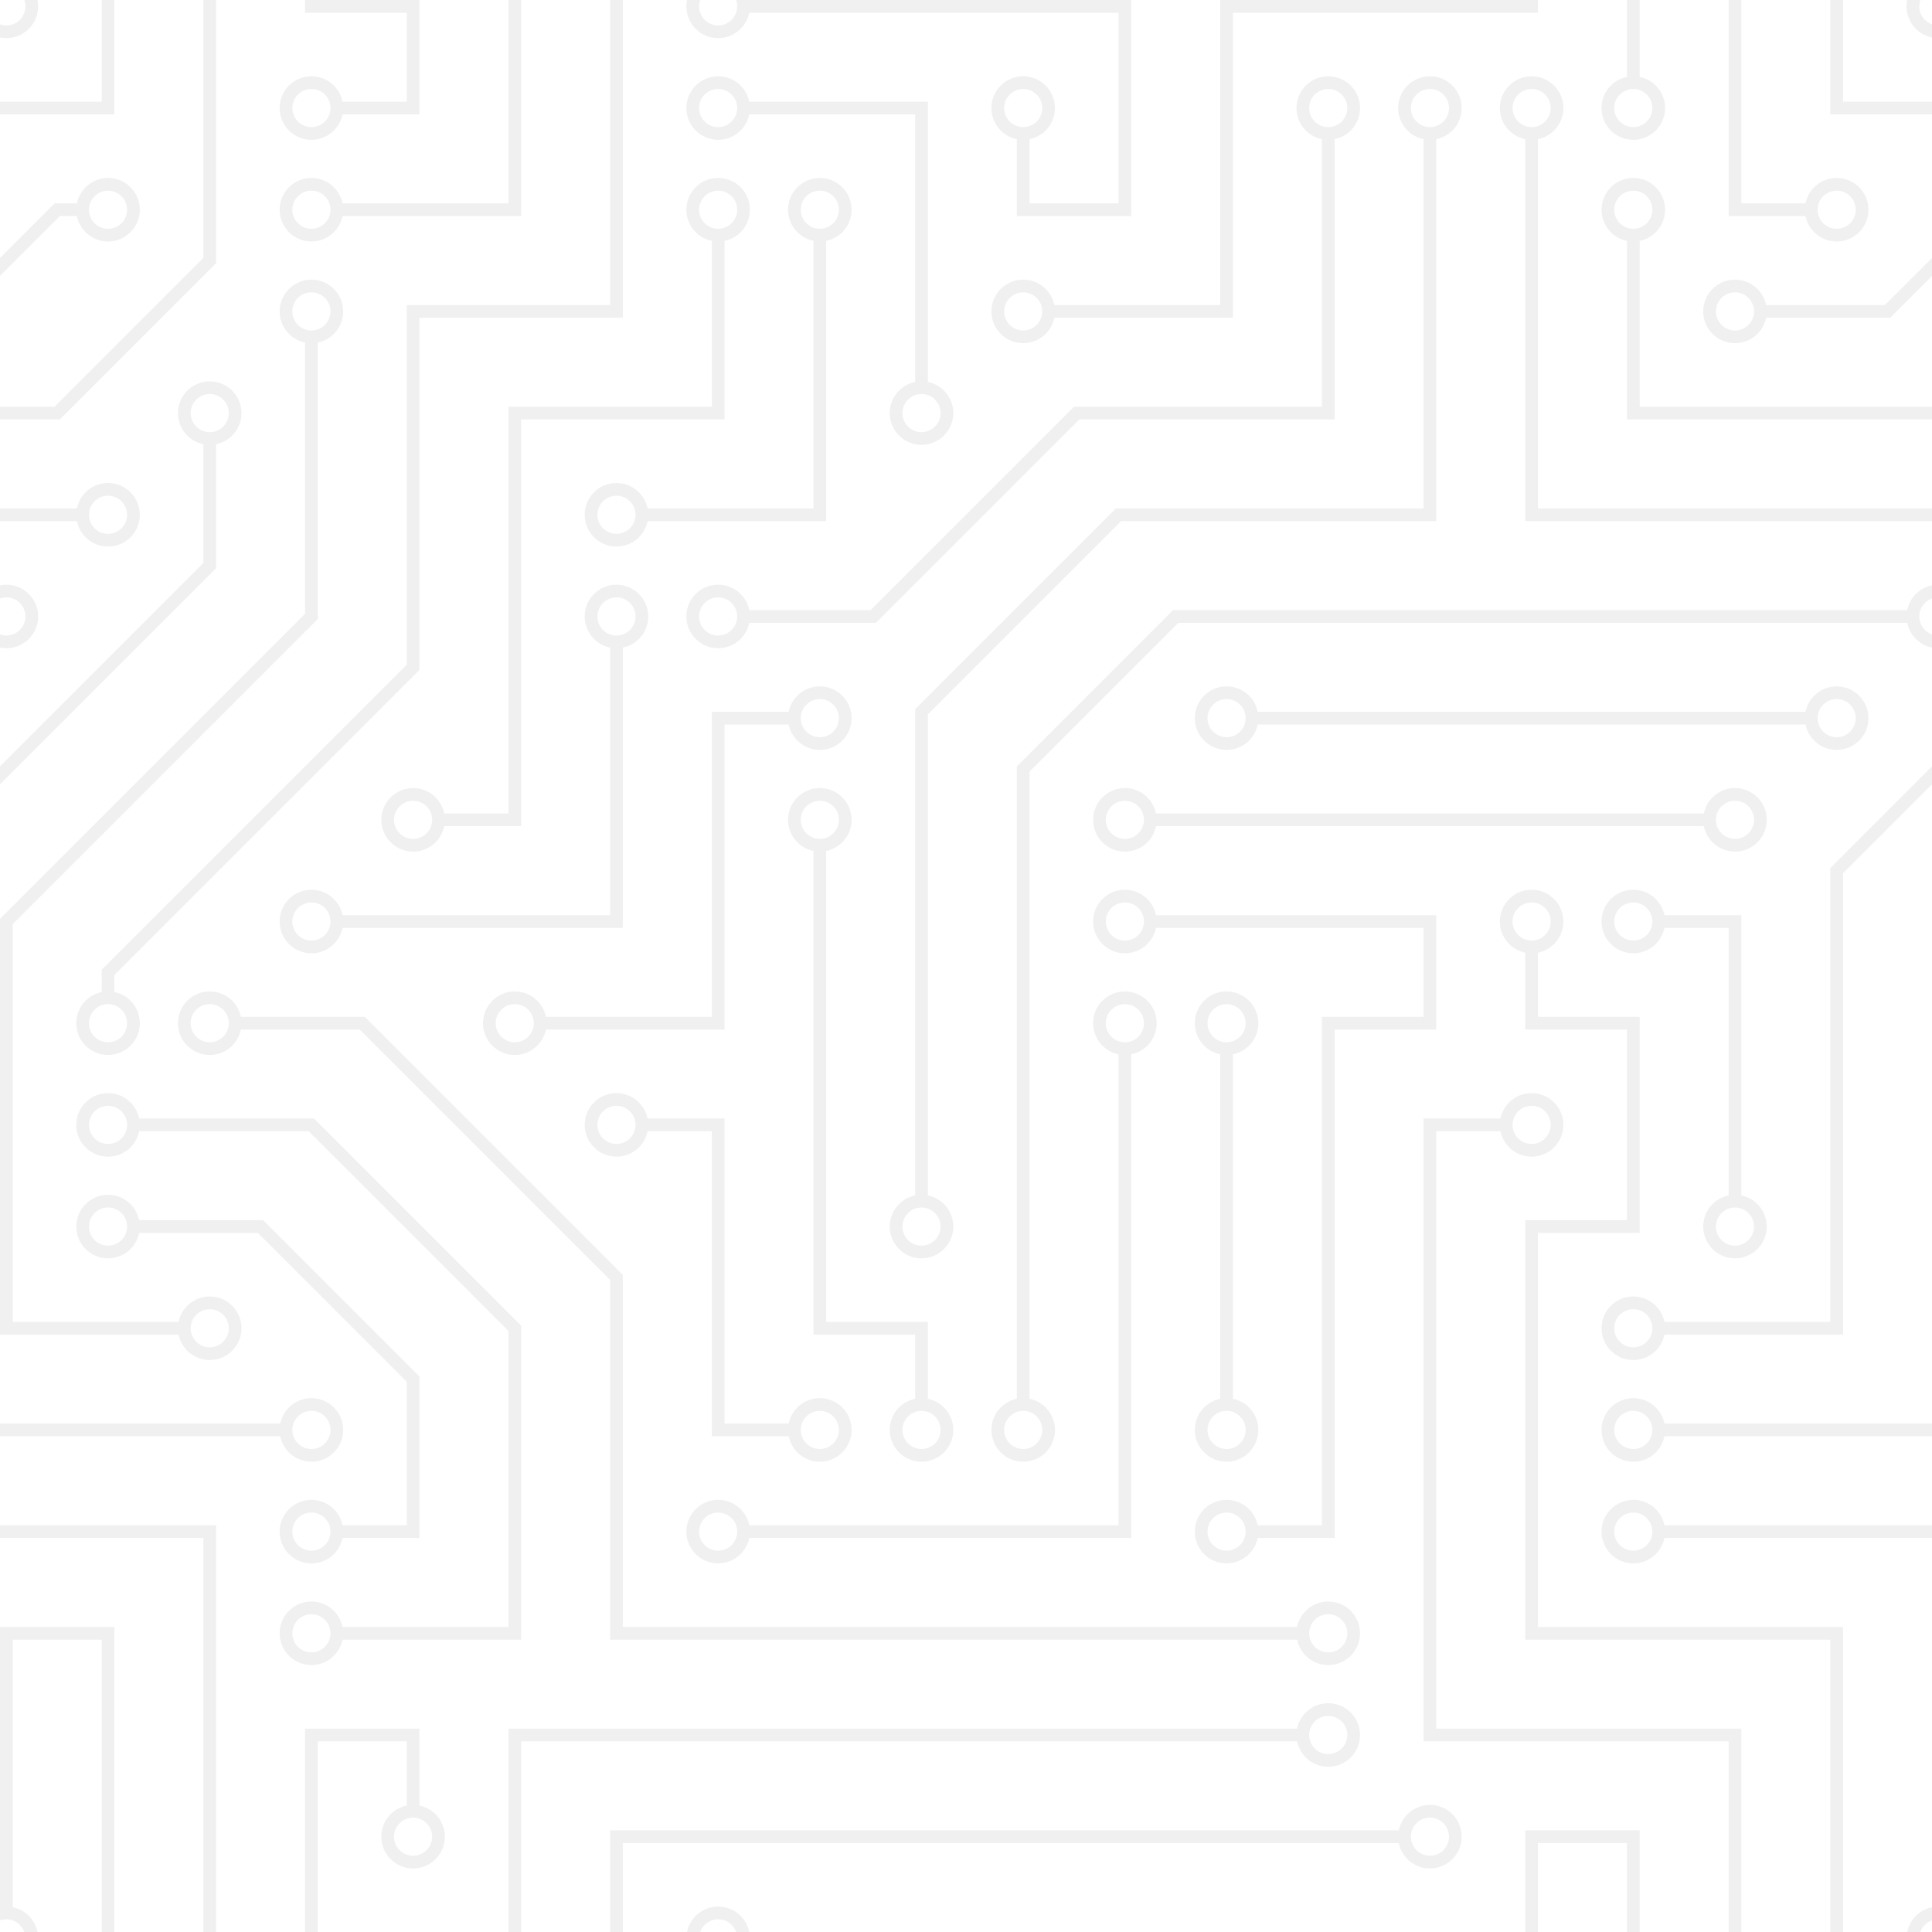
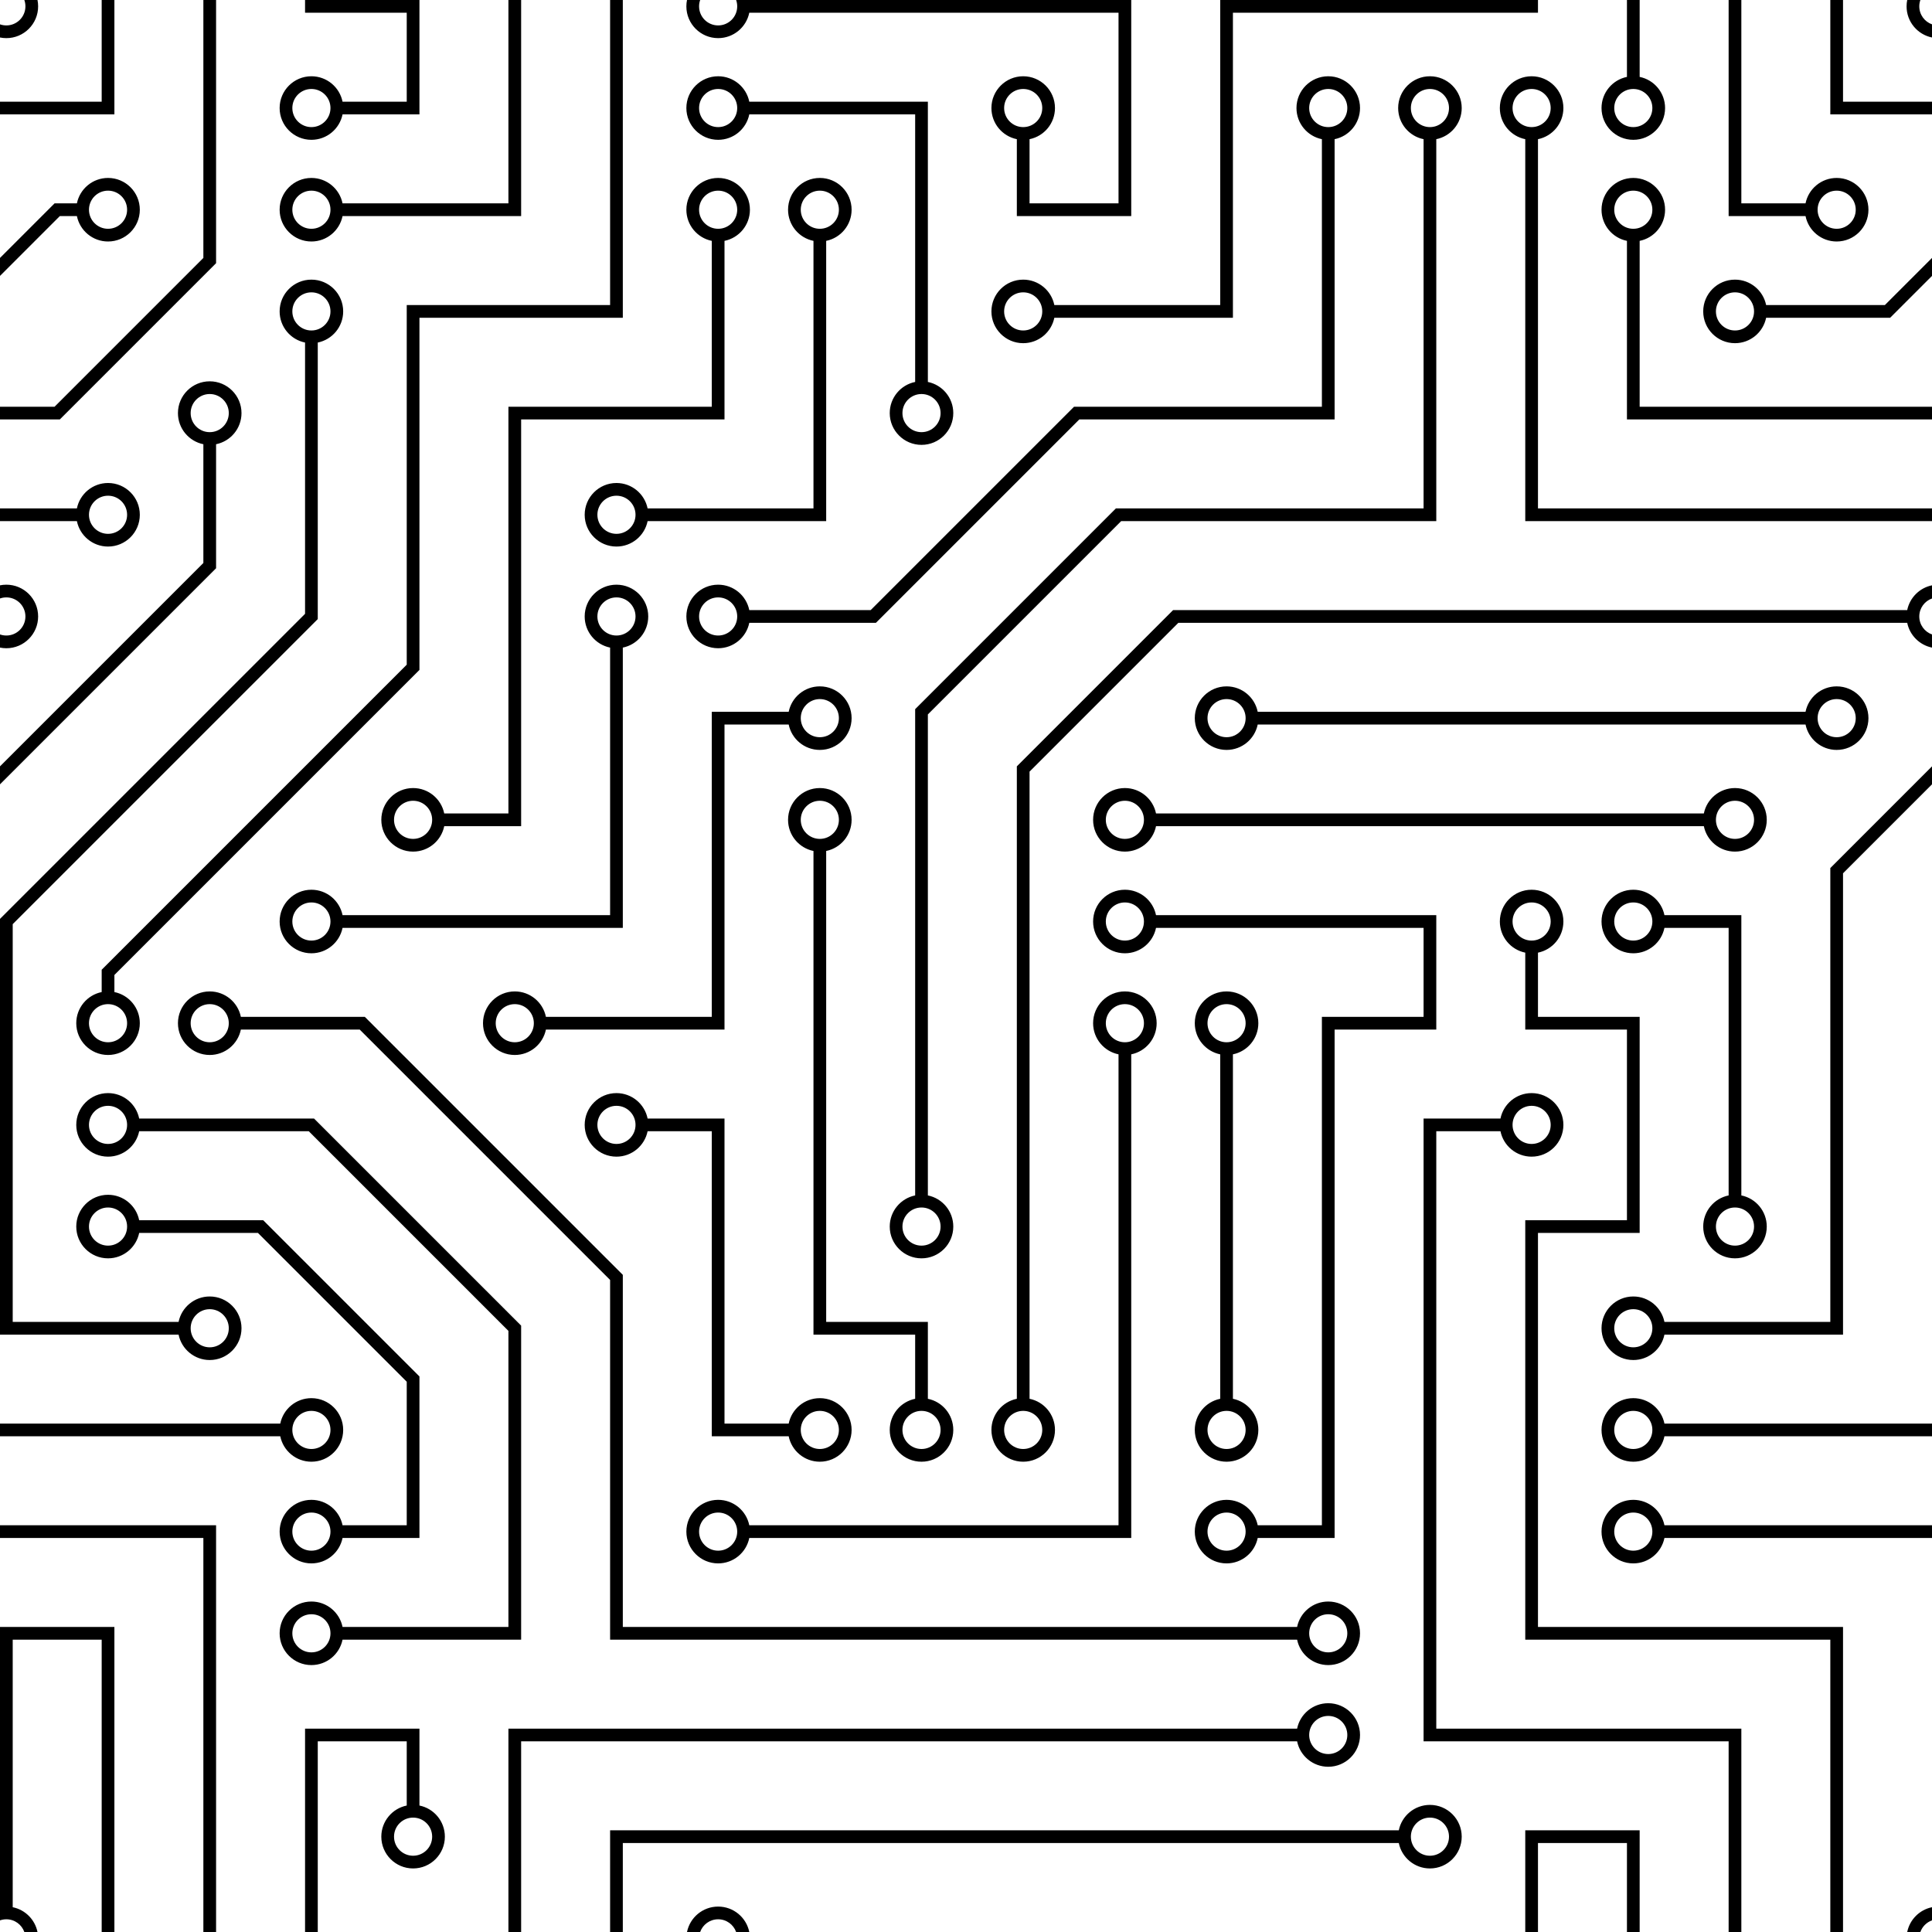
- <svg xmlns="http://www.w3.org/2000/svg" width="304" height="304" viewBox="0 0 304 304" fill="%232bc4be" fill-opacity="0.06">
+ <svg xmlns="http://www.w3.org/2000/svg" width="304" height="304" viewBox="0 0 304 304" fill="%23000000" fill-opacity="1">
  <path d="M44.1 224c.463-2.282 2.48-4 4.9-4 2.76 0 5 2.24 5 5s-2.24 5-5 5c-2.42 0-4.437-1.718-4.9-4H0v-2h44.1zm160 48c.463-2.282 2.48-4 4.9-4 2.76 0 5 2.24 5 5s-2.24 5-5 5c-2.42 0-4.437-1.718-4.9-4H82v-2h122.1zm57.8-46c-.463 2.282-2.48 4-4.9 4-2.76 0-5-2.24-5-5s2.24-5 5-5c2.42 0 4.437 1.718 4.9 4H304v2h-42.1zm0 16c-.463 2.282-2.48 4-4.9 4-2.76 0-5-2.24-5-5s2.24-5 5-5c2.42 0 4.437 1.718 4.9 4H304v2h-42.1zm6.2-114c.463-2.282 2.48-4 4.9-4 2.76 0 5 2.24 5 5s-2.24 5-5 5c-2.42 0-4.437-1.718-4.9-4h-86.2c-.463 2.282-2.48 4-4.9 4-2.76 0-5-2.24-5-5s2.24-5 5-5c2.42 0 4.437 1.718 4.9 4h86.2zm-256-48c.463-2.282 2.48-4 4.9-4 2.76 0 5 2.24 5 5s-2.24 5-5 5c-2.42 0-4.437-1.718-4.9-4H0v-2h12.1zm185.8 34c-.463 2.282-2.48 4-4.9 4-2.76 0-5-2.24-5-5s2.24-5 5-5c2.42 0 4.437 1.718 4.9 4h86.2c.463-2.282 2.48-4 4.9-4 2.76 0 5 2.24 5 5s-2.24 5-5 5c-2.42 0-4.437-1.718-4.9-4h-86.2zM258 12.1c2.282.463 4 2.48 4 4.9 0 2.76-2.24 5-5 5s-5-2.24-5-5c0-2.42 1.718-4.437 4-4.9V0h2v12.1zm-64 208c2.282.463 4 2.48 4 4.9 0 2.76-2.24 5-5 5s-5-2.24-5-5c0-2.42 1.718-4.437 4-4.9v-54.2c-2.282-.463-4-2.48-4-4.9 0-2.76 2.24-5 5-5s5 2.24 5 5c0 2.42-1.718 4.437-4 4.9v54.2zm48-198.2c2.282-.463 4-2.48 4-4.9 0-2.76-2.24-5-5-5s-5 2.24-5 5c0 2.42 1.718 4.437 4 4.9V82h64v-2h-62V21.9zm16 16c2.282-.463 4-2.48 4-4.9 0-2.76-2.24-5-5-5s-5 2.24-5 5c0 2.42 1.718 4.437 4 4.9V66h48v-2h-46V37.9zm-128 96c2.282-.463 4-2.48 4-4.9 0-2.76-2.24-5-5-5s-5 2.24-5 5c0 2.42 1.718 4.437 4 4.9V210h16v10.1c-2.282.463-4 2.48-4 4.9 0 2.76 2.24 5 5 5s5-2.24 5-5c0-2.42-1.718-4.437-4-4.9V208h-16v-74.1zm-5.9-21.9c.463-2.282 2.48-4 4.9-4 2.76 0 5 2.24 5 5s-2.24 5-5 5c-2.42 0-4.437-1.718-4.9-4H114v48H85.9c-.463 2.282-2.48 4-4.9 4-2.76 0-5-2.24-5-5s2.24-5 5-5c2.42 0 4.437 1.718 4.9 4H112v-48h12.1zm-6.2 130c-.463 2.282-2.48 4-4.9 4-2.76 0-5-2.24-5-5s2.24-5 5-5c2.42 0 4.437 1.718 4.9 4H176v-74.1c-2.282-.463-4-2.48-4-4.9 0-2.76 2.24-5 5-5s5 2.24 5 5c0 2.42-1.718 4.437-4 4.9V242h-60.1zm-16-64c-.463 2.282-2.48 4-4.9 4-2.76 0-5-2.24-5-5s2.24-5 5-5c2.42 0 4.437 1.718 4.9 4H114v48h10.1c.463-2.282 2.48-4 4.9-4 2.76 0 5 2.24 5 5s-2.24 5-5 5c-2.42 0-4.437-1.718-4.9-4H112v-48h-10.1zM66 284.1c2.282.463 4 2.48 4 4.9 0 2.76-2.24 5-5 5s-5-2.24-5-5c0-2.42 1.718-4.437 4-4.9V274H50v30h-2v-32h18v12.1zM236.1 176c.463-2.282 2.48-4 4.9-4 2.76 0 5 2.24 5 5s-2.24 5-5 5c-2.42 0-4.437-1.718-4.9-4H226v94h48v32h-2v-30h-48v-98h12.1zm25.8-30c-.463 2.282-2.48 4-4.9 4-2.76 0-5-2.24-5-5s2.24-5 5-5c2.42 0 4.437 1.718 4.9 4H274v44.1c2.282.463 4 2.48 4 4.9 0 2.76-2.24 5-5 5s-5-2.24-5-5c0-2.42 1.718-4.437 4-4.9V146h-10.1zm-64 96c-.463 2.282-2.48 4-4.9 4-2.76 0-5-2.24-5-5s2.24-5 5-5c2.42 0 4.437 1.718 4.9 4H208v-80h16v-14h-42.1c-.463 2.282-2.48 4-4.9 4-2.76 0-5-2.24-5-5s2.24-5 5-5c2.42 0 4.437 1.718 4.9 4H226v18h-16v80h-12.1zm86.2-210c.463-2.282 2.48-4 4.9-4 2.76 0 5 2.24 5 5s-2.24 5-5 5c-2.42 0-4.437-1.718-4.9-4H272V0h2v32h10.1zM98 101.9c2.282-.463 4-2.48 4-4.9 0-2.76-2.24-5-5-5s-5 2.24-5 5c0 2.42 1.718 4.437 4 4.9V144H53.9c-.463-2.282-2.48-4-4.9-4-2.76 0-5 2.24-5 5s2.24 5 5 5c2.42 0 4.437-1.718 4.9-4H98v-44.1zM53.9 34c-.463 2.282-2.48 4-4.9 4-2.76 0-5-2.24-5-5s2.24-5 5-5c2.42 0 4.437 1.718 4.9 4H80V0h2v34H53.9zm60.1 3.9c2.282-.463 4-2.48 4-4.9 0-2.76-2.24-5-5-5s-5 2.24-5 5c0 2.42 1.718 4.437 4 4.9V64H80v64H69.9c-.463-2.282-2.48-4-4.9-4-2.76 0-5 2.24-5 5s2.24 5 5 5c2.42 0 4.437-1.718 4.9-4H82V66h32V37.9zM101.9 82c-.463 2.282-2.48 4-4.9 4-2.76 0-5-2.24-5-5s2.24-5 5-5c2.42 0 4.437 1.718 4.9 4H128V37.9c-2.282-.463-4-2.48-4-4.9 0-2.76 2.24-5 5-5s5 2.24 5 5c0 2.42-1.718 4.437-4 4.9V82h-28.1zm16-64c-.463 2.282-2.48 4-4.9 4-2.76 0-5-2.24-5-5s2.24-5 5-5c2.42 0 4.437 1.718 4.9 4H146v44.1c2.282.463 4 2.48 4 4.9 0 2.76-2.24 5-5 5s-5-2.24-5-5c0-2.42 1.718-4.437 4-4.9V18h-26.1zm102.2 270c.463-2.282 2.48-4 4.9-4 2.76 0 5 2.24 5 5s-2.24 5-5 5c-2.42 0-4.437-1.718-4.9-4H98v14h-2v-16h124.1zM242 149.9c2.282-.463 4-2.48 4-4.9 0-2.76-2.24-5-5-5s-5 2.24-5 5c0 2.42 1.718 4.437 4 4.9V162h16v30h-16v66h48v46h2v-48h-48v-62h16v-34h-16v-10.1zM53.9 18c-.463 2.282-2.48 4-4.9 4-2.76 0-5-2.24-5-5s2.24-5 5-5c2.42 0 4.437 1.718 4.9 4H64V2H48V0h18v18H53.9zm112 32c-.463 2.282-2.48 4-4.9 4-2.76 0-5-2.24-5-5s2.24-5 5-5c2.42 0 4.437 1.718 4.9 4H192V0h50v2h-48v48h-28.1zm-48-48c-.463 2.282-2.48 4-4.9 4-2.76 0-5-2.24-5-5 0-.342.034-.677.1-1h2.07c-.11.313-.17.65-.17 1 0 1.657 1.343 3 3 3s3-1.343 3-3c0-.35-.06-.687-.17-1H178v34h-18V21.9c-2.282-.463-4-2.48-4-4.9 0-2.76 2.24-5 5-5s5 2.24 5 5c0 2.42-1.718 4.437-4 4.9V32h14V2h-58.1zm0 96c-.463 2.282-2.48 4-4.9 4-2.76 0-5-2.24-5-5s2.24-5 5-5c2.42 0 4.437 1.718 4.9 4H137l32-32h39V21.9c-2.282-.463-4-2.48-4-4.9 0-2.76 2.24-5 5-5s5 2.24 5 5c0 2.42-1.718 4.437-4 4.9V66h-40.172l-32 32H117.9zm28.1 90.1c2.282.463 4 2.48 4 4.9 0 2.76-2.24 5-5 5s-5-2.24-5-5c0-2.42 1.718-4.437 4-4.9v-76.513L175.586 80H224V21.9c-2.282-.463-4-2.48-4-4.9 0-2.76 2.24-5 5-5s5 2.24 5 5c0 2.42-1.718 4.437-4 4.9V82h-49.586L146 112.414V188.1zm16 32c2.282.463 4 2.48 4 4.9 0 2.76-2.24 5-5 5s-5-2.24-5-5c0-2.42 1.718-4.437 4-4.9v-99.513L184.586 96H300.1c.398-1.96 1.94-3.502 3.9-3.9v2.07c-1.165.413-2 1.524-2 2.83s.835 2.417 2 2.83v2.07c-1.96-.398-3.502-1.94-3.9-3.9H185.414L162 121.414V220.1zm-144-64c2.282.463 4 2.48 4 4.9 0 2.76-2.24 5-5 5s-5-2.24-5-5c0-2.42 1.718-4.437 4-4.9v-3.513l48-48V48h32V0h2v50H66v55.413l-48 48v2.687zM50 53.9c2.282-.463 4-2.48 4-4.9 0-2.76-2.24-5-5-5s-5 2.24-5 5c0 2.42 1.718 4.437 4 4.9v42.686l-48 48V210h28.1c.463 2.282 2.48 4 4.9 4 2.76 0 5-2.24 5-5s-2.24-5-5-5c-2.42 0-4.437 1.718-4.9 4H2v-62.586l48-48V53.9zm-16 16c2.282-.463 4-2.48 4-4.9 0-2.76-2.24-5-5-5s-5 2.24-5 5c0 2.42 1.718 4.437 4 4.9v18.686l-32 32v2.828l34-34V69.9zM12.1 32c.463-2.282 2.48-4 4.9-4 2.76 0 5 2.24 5 5s-2.24 5-5 5c-2.42 0-4.437-1.718-4.9-4H9.414L0 43.414v-2.828L8.586 32H12.1zm265.8 18c-.463 2.282-2.48 4-4.9 4-2.76 0-5-2.24-5-5s2.24-5 5-5c2.42 0 4.437 1.718 4.9 4h18.686L304 40.586v2.828L297.414 50H277.9zm-16 160c-.463 2.282-2.48 4-4.9 4-2.76 0-5-2.24-5-5s2.24-5 5-5c2.42 0 4.437 1.718 4.9 4H288V136.587l16-16v2.827l-14 14V210h-28.1zm-208 32c-.463 2.282-2.48 4-4.9 4-2.76 0-5-2.24-5-5s2.24-5 5-5c2.42 0 4.437 1.718 4.9 4H64v-22.586L40.586 194H21.9c-.463 2.282-2.48 4-4.9 4-2.76 0-5-2.24-5-5s2.24-5 5-5c2.42 0 4.437 1.718 4.9 4h19.513L66 216.586V242H53.9zm150.2 14c.463-2.282 2.48-4 4.9-4 2.76 0 5 2.24 5 5s-2.24 5-5 5c-2.42 0-4.437-1.718-4.9-4H96v-56.598L56.598 162H37.9c-.463 2.282-2.48 4-4.9 4-2.76 0-5-2.24-5-5s2.24-5 5-5c2.42 0 4.437 1.718 4.9 4h19.502L98 200.598V256h106.1zm-150.2 2c-.463 2.282-2.48 4-4.9 4-2.76 0-5-2.24-5-5s2.24-5 5-5c2.42 0 4.437 1.718 4.9 4H80v-46.586L48.586 178H21.9c-.463 2.282-2.48 4-4.9 4-2.76 0-5-2.24-5-5s2.24-5 5-5c2.42 0 4.437 1.718 4.9 4h27.513L82 208.586V258H53.9zM97 100c1.657 0 3-1.343 3-3s-1.343-3-3-3-3 1.343-3 3 1.343 3 3 3zm0-16c1.657 0 3-1.343 3-3s-1.343-3-3-3-3 1.343-3 3 1.343 3 3 3zm16 16c1.657 0 3-1.343 3-3s-1.343-3-3-3-3 1.343-3 3 1.343 3 3 3zm16 16c1.657 0 3-1.343 3-3s-1.343-3-3-3-3 1.343-3 3 1.343 3 3 3zm0 16c1.657 0 3-1.343 3-3s-1.343-3-3-3-3 1.343-3 3 1.343 3 3 3zm-48 32c1.657 0 3-1.343 3-3s-1.343-3-3-3-3 1.343-3 3 1.343 3 3 3zm16 16c1.657 0 3-1.343 3-3s-1.343-3-3-3-3 1.343-3 3 1.343 3 3 3zm32 48c1.657 0 3-1.343 3-3s-1.343-3-3-3-3 1.343-3 3 1.343 3 3 3zm-16 16c1.657 0 3-1.343 3-3s-1.343-3-3-3-3 1.343-3 3 1.343 3 3 3zm32-16c1.657 0 3-1.343 3-3s-1.343-3-3-3-3 1.343-3 3 1.343 3 3 3zm0-32c1.657 0 3-1.343 3-3s-1.343-3-3-3-3 1.343-3 3 1.343 3 3 3zm16 32c1.657 0 3-1.343 3-3s-1.343-3-3-3-3 1.343-3 3 1.343 3 3 3zm32 16c1.657 0 3-1.343 3-3s-1.343-3-3-3-3 1.343-3 3 1.343 3 3 3zm0-16c1.657 0 3-1.343 3-3s-1.343-3-3-3-3 1.343-3 3 1.343 3 3 3zm-16-64c1.657 0 3-1.343 3-3s-1.343-3-3-3-3 1.343-3 3 1.343 3 3 3zm16 0c1.657 0 3-1.343 3-3s-1.343-3-3-3-3 1.343-3 3 1.343 3 3 3zm16 96c1.657 0 3-1.343 3-3s-1.343-3-3-3-3 1.343-3 3 1.343 3 3 3zm0 16c1.657 0 3-1.343 3-3s-1.343-3-3-3-3 1.343-3 3 1.343 3 3 3zm16 16c1.657 0 3-1.343 3-3s-1.343-3-3-3-3 1.343-3 3 1.343 3 3 3zm16-144c1.657 0 3-1.343 3-3s-1.343-3-3-3-3 1.343-3 3 1.343 3 3 3zm0 32c1.657 0 3-1.343 3-3s-1.343-3-3-3-3 1.343-3 3 1.343 3 3 3zm16-32c1.657 0 3-1.343 3-3s-1.343-3-3-3-3 1.343-3 3 1.343 3 3 3zm16-16c1.657 0 3-1.343 3-3s-1.343-3-3-3-3 1.343-3 3 1.343 3 3 3zm-96 0c1.657 0 3-1.343 3-3s-1.343-3-3-3-3 1.343-3 3 1.343 3 3 3zm0 16c1.657 0 3-1.343 3-3s-1.343-3-3-3-3 1.343-3 3 1.343 3 3 3zm16-32c1.657 0 3-1.343 3-3s-1.343-3-3-3-3 1.343-3 3 1.343 3 3 3zm96 0c1.657 0 3-1.343 3-3s-1.343-3-3-3-3 1.343-3 3 1.343 3 3 3zm-16-64c1.657 0 3-1.343 3-3s-1.343-3-3-3-3 1.343-3 3 1.343 3 3 3zm16-16c1.657 0 3-1.343 3-3s-1.343-3-3-3-3 1.343-3 3 1.343 3 3 3zm-32 0c1.657 0 3-1.343 3-3s-1.343-3-3-3-3 1.343-3 3 1.343 3 3 3zm0-16c1.657 0 3-1.343 3-3s-1.343-3-3-3-3 1.343-3 3 1.343 3 3 3zm-16 0c1.657 0 3-1.343 3-3s-1.343-3-3-3-3 1.343-3 3 1.343 3 3 3zm-16 0c1.657 0 3-1.343 3-3s-1.343-3-3-3-3 1.343-3 3 1.343 3 3 3zm-16 0c1.657 0 3-1.343 3-3s-1.343-3-3-3-3 1.343-3 3 1.343 3 3 3zM49 36c1.657 0 3-1.343 3-3s-1.343-3-3-3-3 1.343-3 3 1.343 3 3 3zm-32 0c1.657 0 3-1.343 3-3s-1.343-3-3-3-3 1.343-3 3 1.343 3 3 3zm32 16c1.657 0 3-1.343 3-3s-1.343-3-3-3-3 1.343-3 3 1.343 3 3 3zM33 68c1.657 0 3-1.343 3-3s-1.343-3-3-3-3 1.343-3 3 1.343 3 3 3zm16-48c1.657 0 3-1.343 3-3s-1.343-3-3-3-3 1.343-3 3 1.343 3 3 3zm0 240c1.657 0 3-1.343 3-3s-1.343-3-3-3-3 1.343-3 3 1.343 3 3 3zm16 32c1.657 0 3-1.343 3-3s-1.343-3-3-3-3 1.343-3 3 1.343 3 3 3zm-16-64c1.657 0 3-1.343 3-3s-1.343-3-3-3-3 1.343-3 3 1.343 3 3 3zm0 16c1.657 0 3-1.343 3-3s-1.343-3-3-3-3 1.343-3 3 1.343 3 3 3zm-16-32c1.657 0 3-1.343 3-3s-1.343-3-3-3-3 1.343-3 3 1.343 3 3 3zm80-176c1.657 0 3-1.343 3-3s-1.343-3-3-3-3 1.343-3 3 1.343 3 3 3zm16 0c1.657 0 3-1.343 3-3s-1.343-3-3-3-3 1.343-3 3 1.343 3 3 3zm-16-16c1.657 0 3-1.343 3-3s-1.343-3-3-3-3 1.343-3 3 1.343 3 3 3zm32 48c1.657 0 3-1.343 3-3s-1.343-3-3-3-3 1.343-3 3 1.343 3 3 3zm16-16c1.657 0 3-1.343 3-3s-1.343-3-3-3-3 1.343-3 3 1.343 3 3 3zm0-32c1.657 0 3-1.343 3-3s-1.343-3-3-3-3 1.343-3 3 1.343 3 3 3zm112 176c1.657 0 3-1.343 3-3s-1.343-3-3-3-3 1.343-3 3 1.343 3 3 3zm-16 16c1.657 0 3-1.343 3-3s-1.343-3-3-3-3 1.343-3 3 1.343 3 3 3zm0 16c1.657 0 3-1.343 3-3s-1.343-3-3-3-3 1.343-3 3 1.343 3 3 3zm0 16c1.657 0 3-1.343 3-3s-1.343-3-3-3-3 1.343-3 3 1.343 3 3 3zM17 180c1.657 0 3-1.343 3-3s-1.343-3-3-3-3 1.343-3 3 1.343 3 3 3zm0 16c1.657 0 3-1.343 3-3s-1.343-3-3-3-3 1.343-3 3 1.343 3 3 3zm0-32c1.657 0 3-1.343 3-3s-1.343-3-3-3-3 1.343-3 3 1.343 3 3 3zm16 0c1.657 0 3-1.343 3-3s-1.343-3-3-3-3 1.343-3 3 1.343 3 3 3zM17 84c1.657 0 3-1.343 3-3s-1.343-3-3-3-3 1.343-3 3 1.343 3 3 3zm32 64c1.657 0 3-1.343 3-3s-1.343-3-3-3-3 1.343-3 3 1.343 3 3 3zm16-16c1.657 0 3-1.343 3-3s-1.343-3-3-3-3 1.343-3 3 1.343 3 3 3zM34 39.793V0h-2v40.586L8.586 64H0v2h9.413L34 41.414v-1.62zM2 300.1V258h14v46h2v-48H0V302.17c.313-.11.65-.17 1-.17 1.306 0 2.417.835 2.83 2H5.9c-.398-1.96-1.94-3.502-3.9-3.9zM34 241v63h-2v-62H0v-2h34v1zM17 18h1V0h-2v16H0v2h17zm273-2V0h-2v18h16v-2h-14zm-32 273v15h-2v-14h-14v14h-2v-16h18v1zM0 92.1c.323-.066.658-.1 1-.1 2.76 0 5 2.24 5 5s-2.24 5-5 5c-.342 0-.677-.034-1-.1v-2.07c.313.11.65.17 1 .17 1.657 0 3-1.343 3-3s-1.343-3-3-3c-.35 0-.687.06-1 .17V92.1zM80 272h2v32h-2v-32zm37.9 32c-.463-2.282-2.48-4-4.9-4-2.42 0-4.437 1.718-4.9 4h2.07c.413-1.165 1.524-2 2.83-2s2.417.835 2.83 2h2.07zM5.9 0c.066.323.1.658.1 1 0 2.76-2.24 5-5 5-.342 0-.677-.034-1-.1V3.83C.313 3.94.65 4 1 4c1.657 0 3-1.343 3-3 0-.35-.06-.687-.17-1H5.9zm294.2 0c-.066.323-.1.658-.1 1 0 2.42 1.718 4.437 4 4.9V3.83c-1.165-.413-2-1.524-2-2.83 0-.35.06-.687.17-1h-2.07zm3.9 300.1c-1.96.398-3.502 1.94-3.9 3.9h2.07c.302-.852.978-1.528 1.83-1.83v-2.07z" fill-rule="evenodd" />
</svg>
